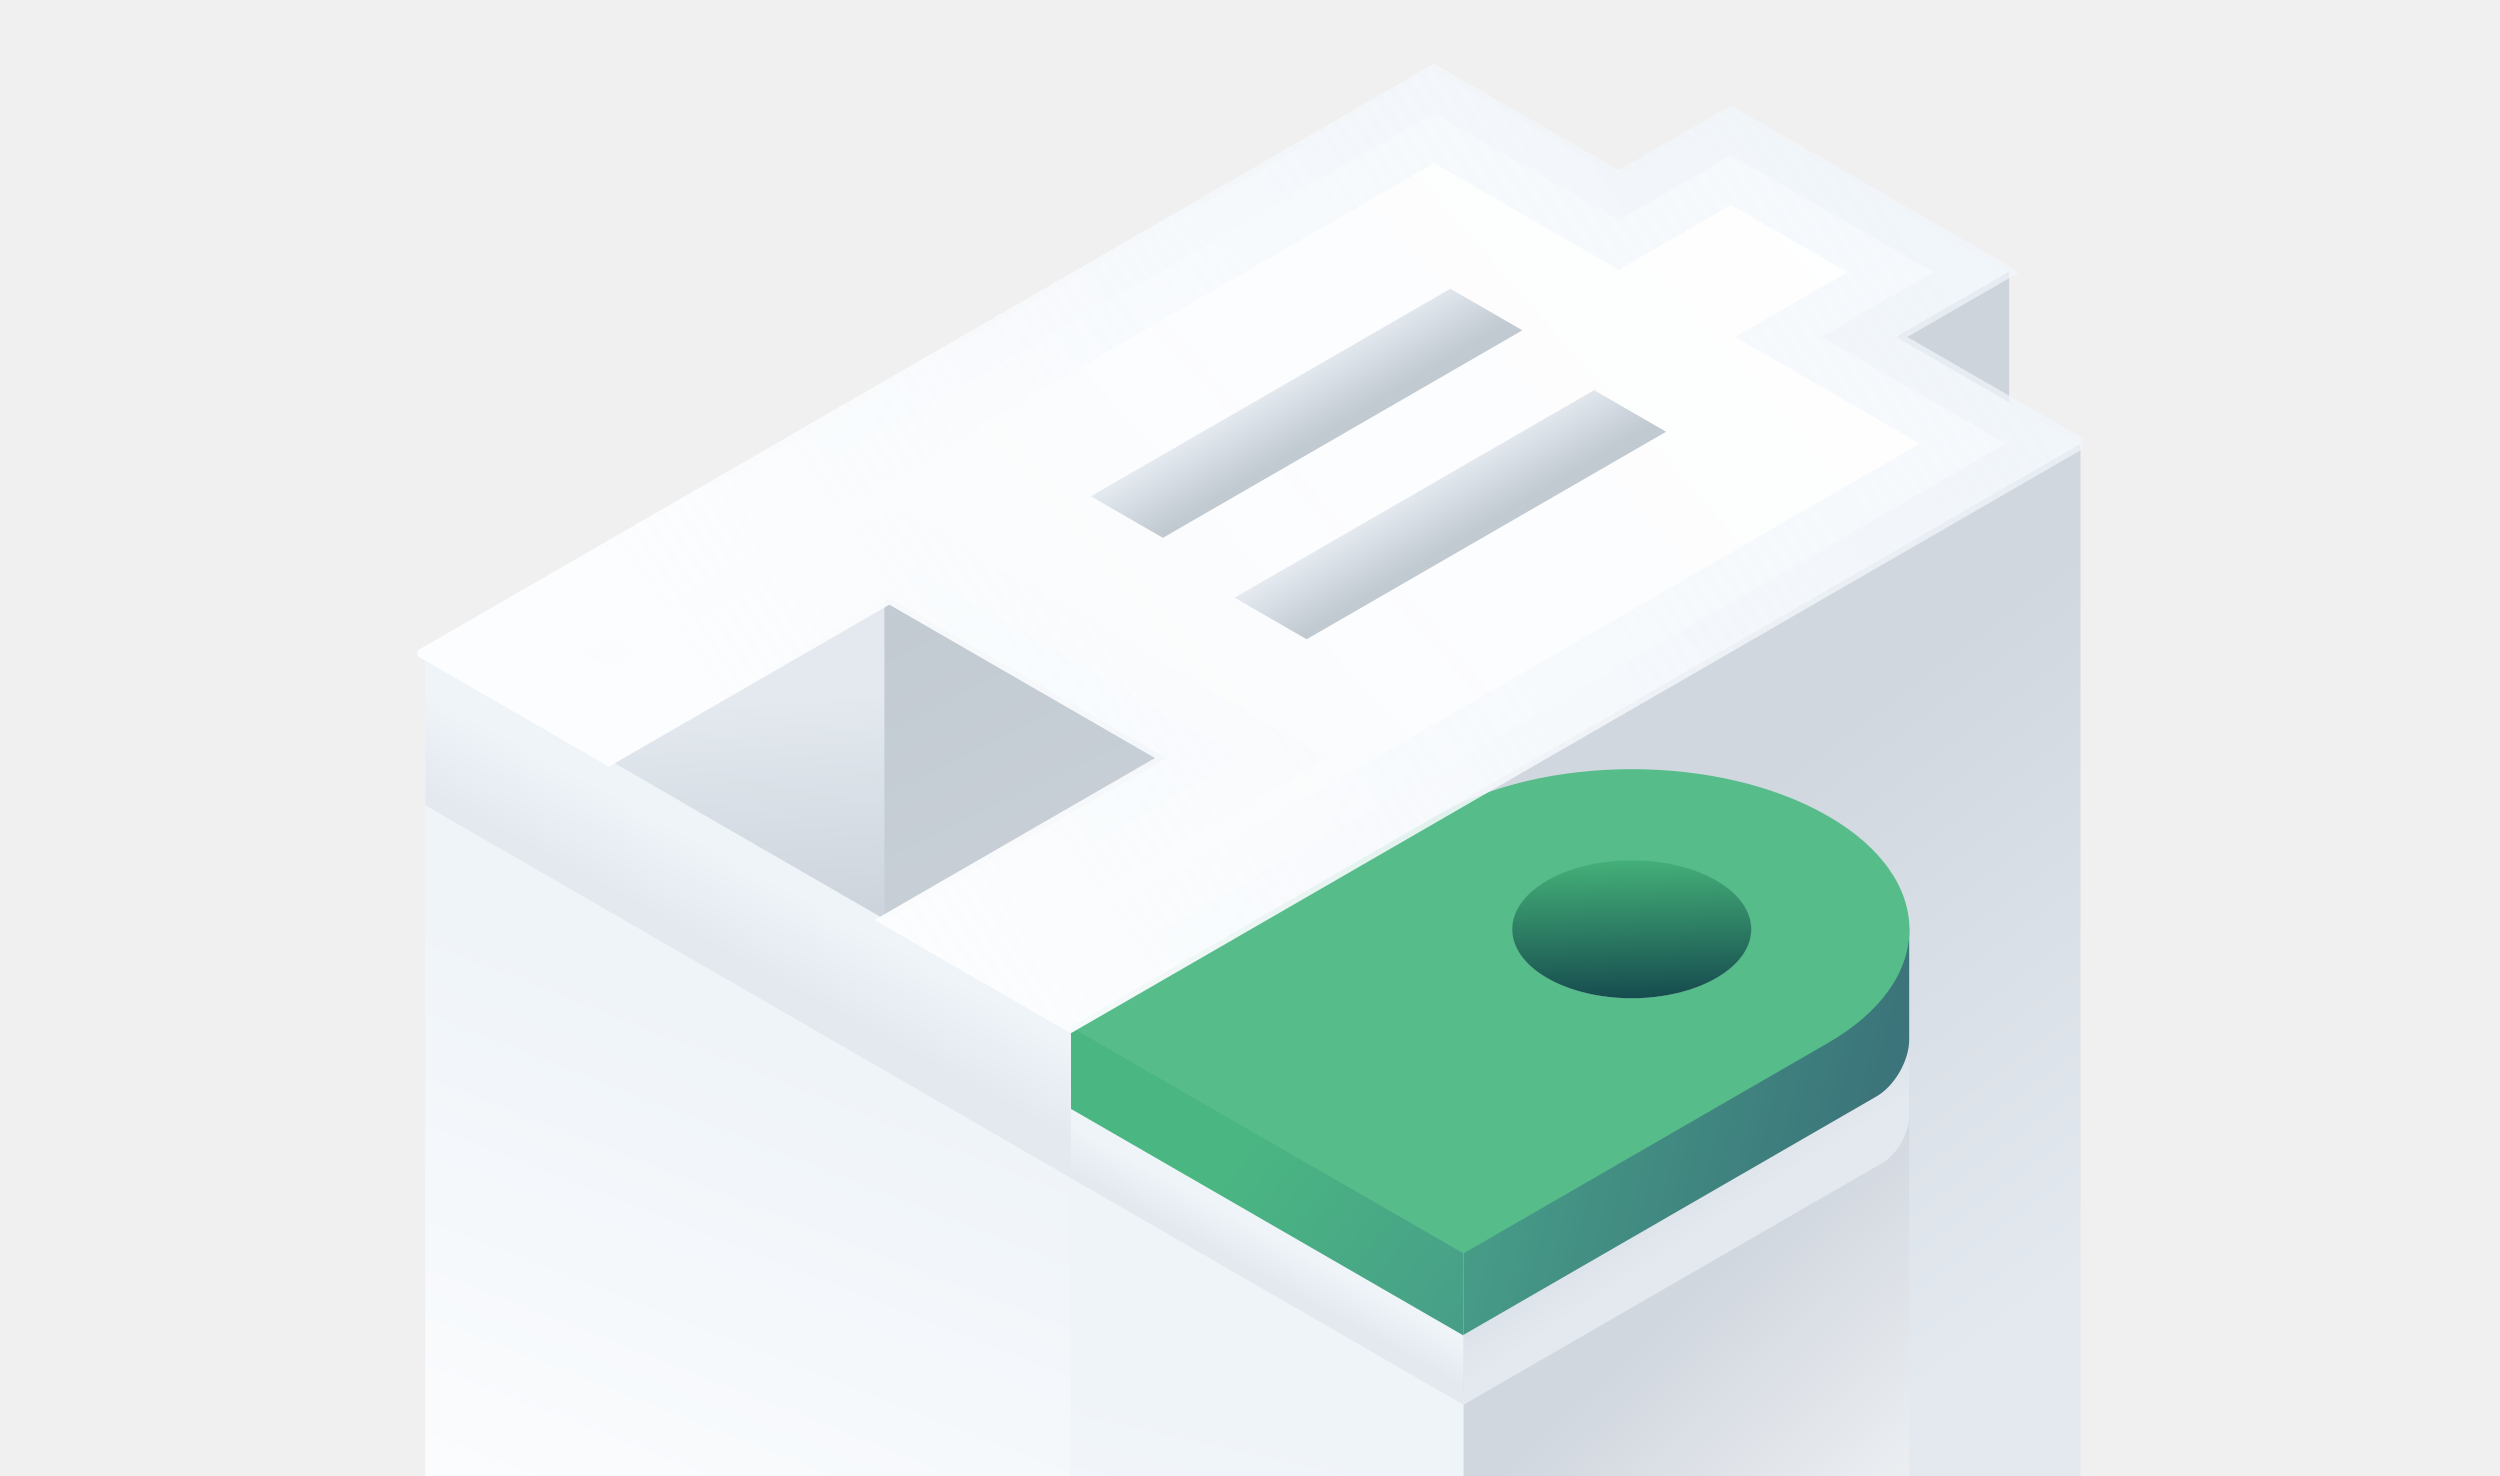
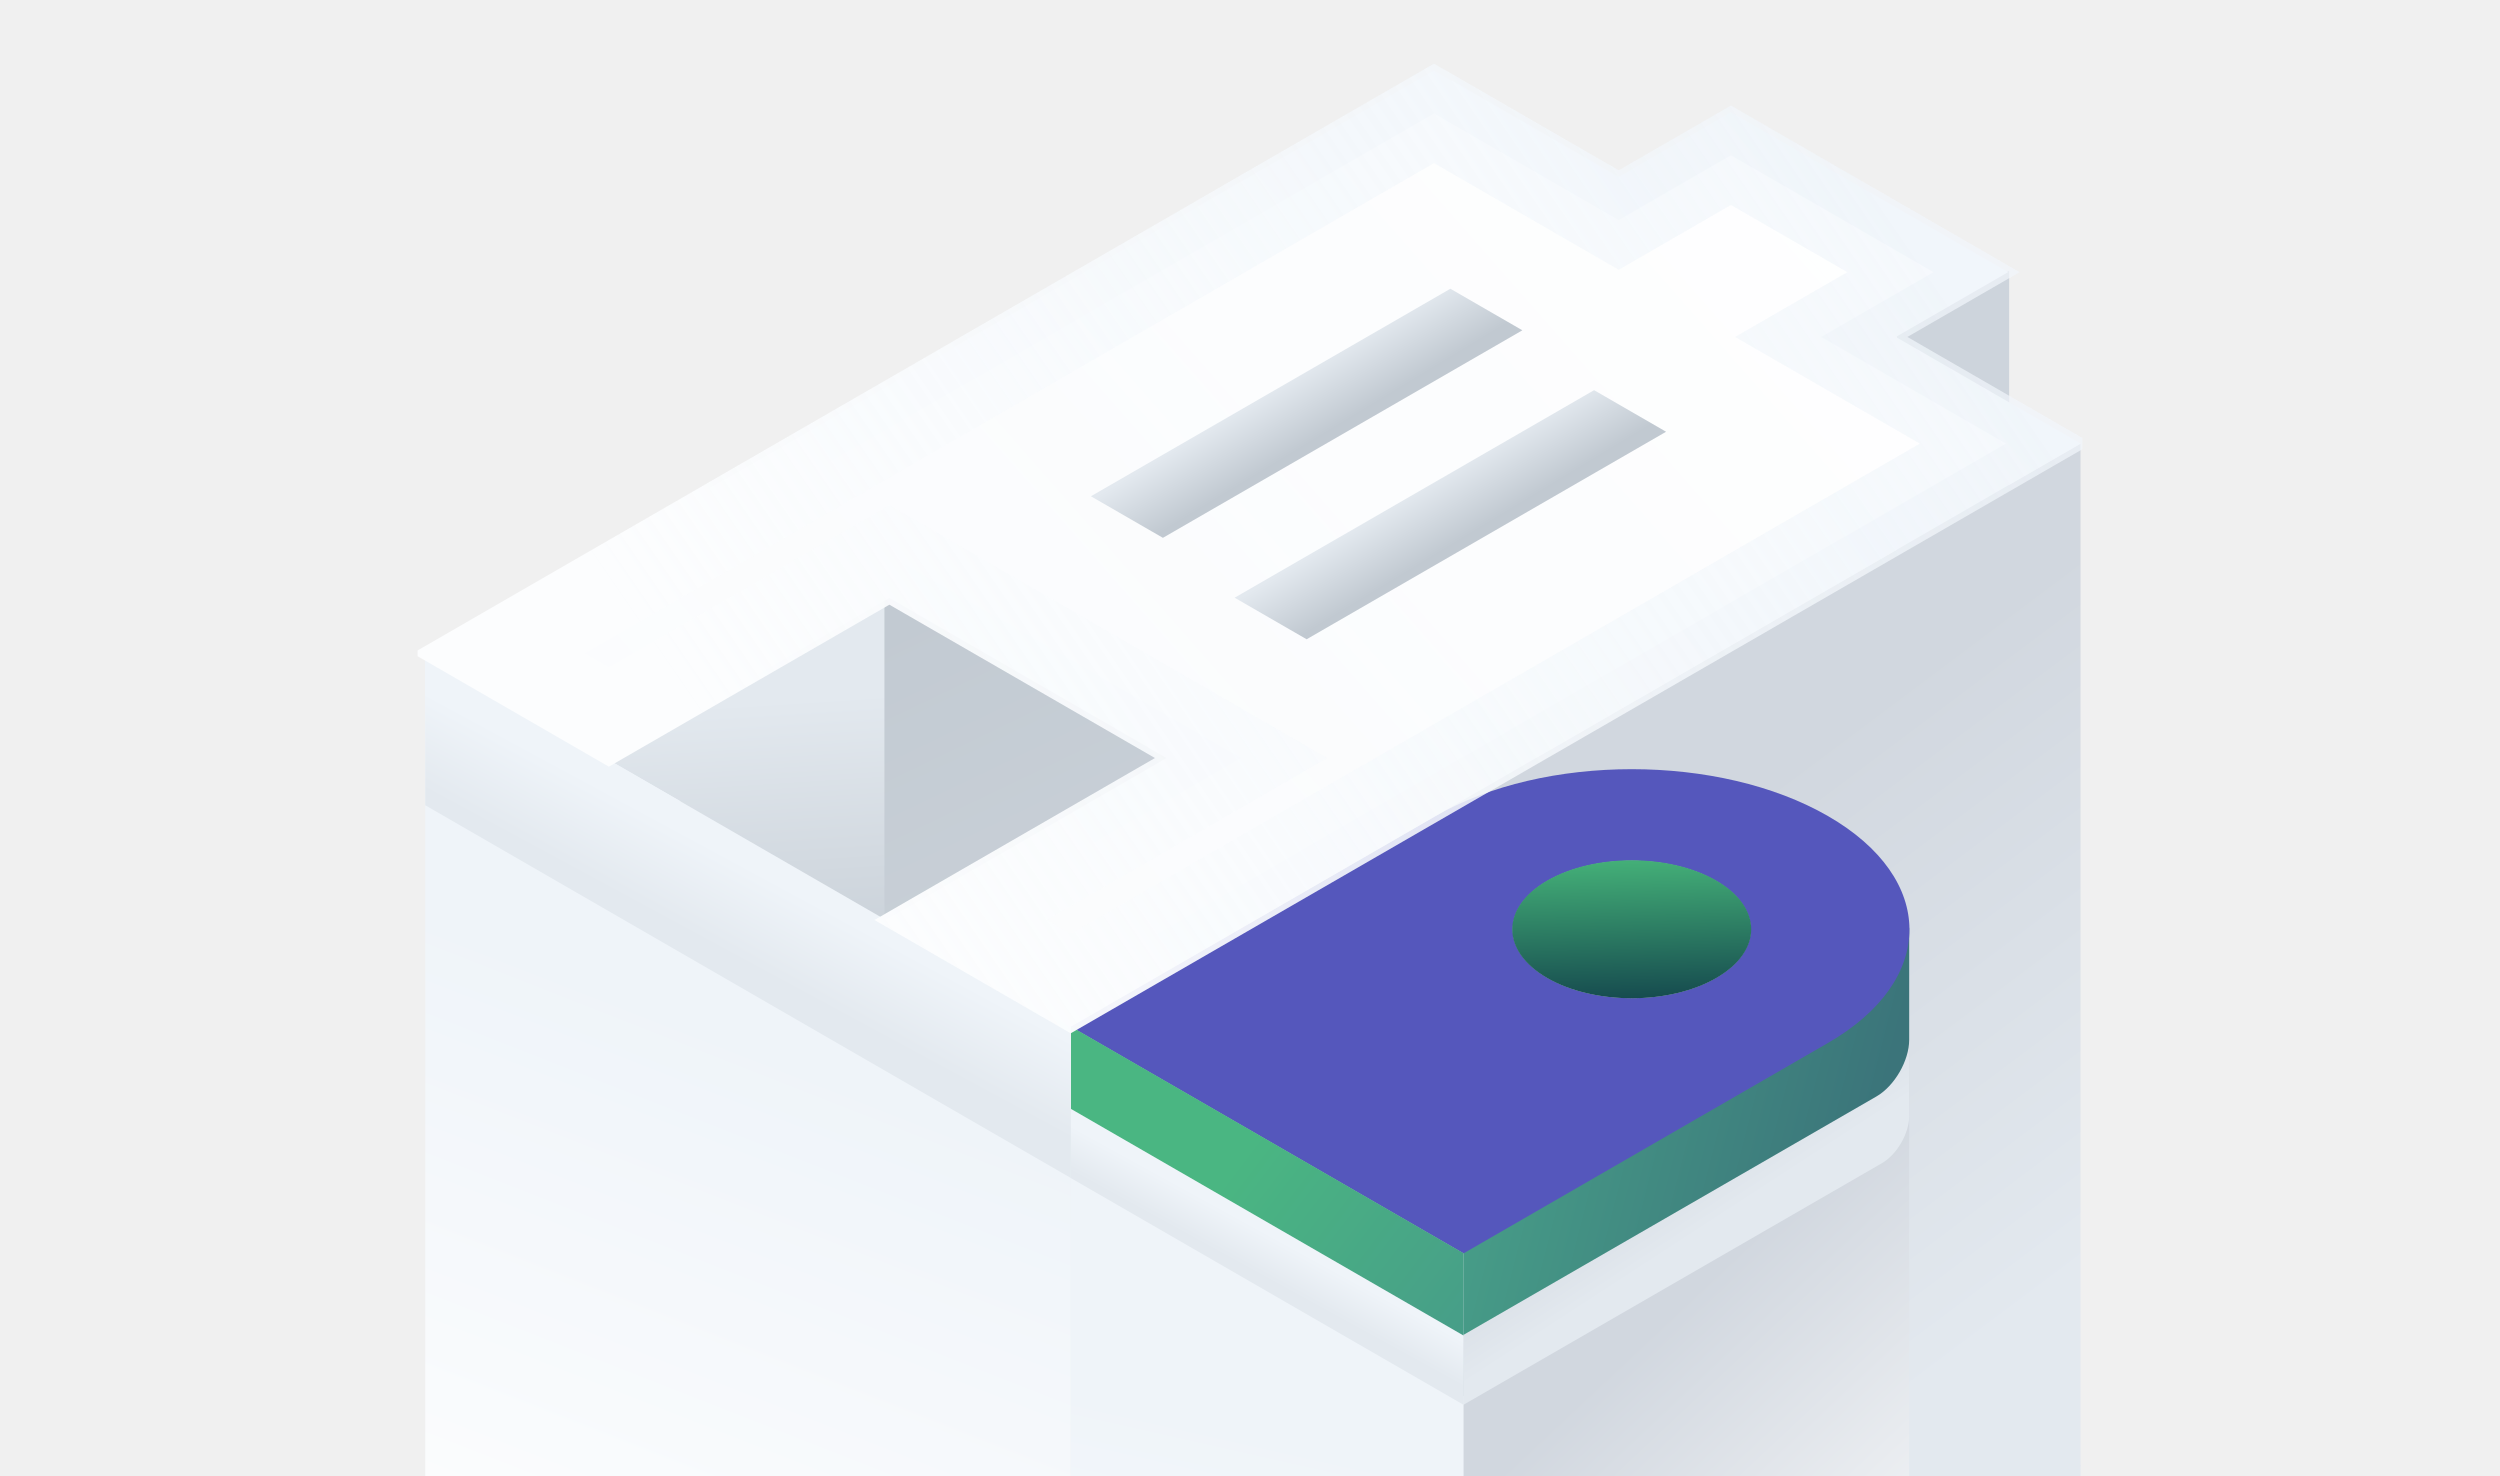
<svg xmlns="http://www.w3.org/2000/svg" width="288" height="170" viewBox="0 0 288 170" fill="none">
  <g clip-path="url(#clip0_5074_5738)">
    <g clip-path="url(#clip1_5074_5738)">
      <path fill-rule="evenodd" clip-rule="evenodd" d="M221.785 158.524L239.682 168.857L123.346 236.023L105.449 225.69L137.765 207.033L110.919 191.534L78.604 210.191L60.707 199.859L177.043 132.692L194.939 143.025L207.866 135.562L234.711 151.061L221.785 158.524Z" fill="#CCD3DB" />
      <rect width="134.33" height="117.752" transform="matrix(0.866025 -0.5 2.20305e-08 1 60.7072 82.1392)" fill="url(#paint0_linear_5074_5738)" />
      <rect width="14.912" height="137.917" transform="matrix(0.866025 -0.5 2.20305e-08 1 218.539 38.6362)" fill="url(#paint1_linear_5074_5738)" />
      <rect width="37.357" height="117.752" transform="matrix(0.866025 -0.5 2.20305e-08 1 69.5337 86.5137)" fill="url(#paint2_linear_5074_5738)" />
      <path fill-rule="evenodd" clip-rule="evenodd" d="M110.676 105.862L137.501 121.35L105.186 140.007L78.36 124.52L110.676 105.862Z" fill="url(#paint3_linear_5074_5738)" />
      <rect width="134.33" height="127.62" transform="matrix(0.866025 -0.5 2.20305e-08 1 123.344 118.274)" fill="url(#paint4_linear_5074_5738)" />
      <path d="M168.591 144.507L219.937 106.336L219.937 225.303C219.937 229.341 217.101 234.252 213.604 236.272L168.591 262.26L168.591 144.507Z" fill="url(#paint5_linear_5074_5738)" />
      <path d="M168.591 137.726L219.937 106.336L219.937 128.564C219.937 130.564 218.533 132.996 216.801 133.996L168.591 161.83L168.591 137.726Z" fill="url(#paint6_linear_5074_5738)" />
      <path d="M168.591 141.389L219.937 106.873L219.937 119.788C219.937 122.188 218.252 125.106 216.174 126.306L168.591 153.778L168.591 141.389Z" fill="url(#paint7_linear_5074_5738)" />
      <rect width="20.384" height="117.794" transform="matrix(0.866025 0.5 -2.20305e-08 1 60.7072 82.0977)" fill="url(#paint8_linear_5074_5738)" />
      <rect width="20.754" height="117.767" transform="matrix(0.866025 0.5 -2.20305e-08 1 105.368 107.883)" fill="url(#paint9_linear_5074_5738)" />
-       <path fill-rule="evenodd" clip-rule="evenodd" d="M210.598 94.019C223.091 101.232 223.091 112.926 210.598 120.139L168.588 144.394L123.346 118.274L165.356 94.019C177.849 86.806 198.104 86.806 210.598 94.019ZM178.282 112.672C183.636 115.763 192.317 115.763 197.671 112.672C203.026 109.58 203.026 104.568 197.671 101.477C192.317 98.386 183.636 98.386 178.282 101.477C172.928 104.568 172.928 109.58 178.282 112.672Z" fill="#55BC8A" />
+       <path fill-rule="evenodd" clip-rule="evenodd" d="M210.598 94.019C223.091 101.232 223.091 112.926 210.598 120.139L168.588 144.394L123.346 118.274L165.356 94.019C177.849 86.806 198.104 86.806 210.598 94.019ZM178.282 112.672C183.636 115.763 192.317 115.763 197.671 112.672C203.026 109.58 203.026 104.568 197.671 101.477C192.317 98.386 183.636 98.386 178.282 101.477C172.928 104.568 172.928 109.58 178.282 112.672Z" fill="#5557bc" />
      <rect width="52.234" height="101.415" transform="matrix(0.866025 0.5 -2.20305e-08 1 123.355 134.735)" fill="url(#paint10_linear_5074_5738)" />
      <rect width="52.234" height="8.082" transform="matrix(0.866025 0.5 -2.20305e-08 1 123.355 127.629)" fill="url(#paint11_linear_5074_5738)" />
      <path d="M123.355 118.244L168.593 144.362L168.593 153.851L123.355 127.733L123.355 118.244Z" fill="url(#paint12_linear_5074_5738)" />
      <rect width="85.883" height="117.632" transform="matrix(0.866025 0.5 -2.20305e-08 1 48.9892 75.4902)" fill="url(#paint13_linear_5074_5738)" />
      <rect width="85.883" height="17.419" transform="matrix(0.866025 0.5 -2.20305e-08 1 48.9892 75.3467)" fill="url(#paint14_linear_5074_5738)" />
      <circle cx="11.24" cy="11.24" r="11.24" transform="matrix(0.866025 0.5 -0.866025 0.5 187.977 95.8115)" fill="url(#paint15_linear_5074_5738)" />
      <path fill-rule="evenodd" clip-rule="evenodd" d="M218.399 38.816L239.681 51.103L123.346 118.27L102.064 105.983L134.38 87.325L102.457 68.895L70.141 87.552L48.859 75.265L165.195 8.099L186.477 20.386L199.403 12.923L231.326 31.354L218.399 38.816Z" fill="url(#paint16_linear_5074_5738)" />
      <path d="M214.104 36.336L209.808 38.816L214.104 41.296L231.09 51.103L123.346 113.31L110.655 105.983L138.675 89.805L142.97 87.325L138.675 84.845L106.752 66.415L102.457 63.935L98.161 66.415L70.141 82.592L57.45 75.265L165.195 13.059L182.181 22.866L186.477 25.346L190.772 22.866L199.403 17.883L222.735 31.354L214.104 36.336Z" fill="url(#paint17_linear_5074_5738)" stroke="url(#paint18_linear_5074_5738)" stroke-width="9.92" />
      <rect width="9.577" height="47.814" transform="matrix(0.866025 0.5 -0.866025 0.5 167.081 33.2627)" fill="url(#paint19_linear_5074_5738)" />
      <rect width="9.577" height="47.814" transform="matrix(0.866025 0.5 -0.866025 0.5 183.638 44.9482)" fill="url(#paint20_linear_5074_5738)" />
    </g>
  </g>
  <defs>
    <linearGradient id="paint0_linear_5074_5738" x1="5.3836e-06" y1="2.927" x2="-12.568" y2="151.079" gradientUnits="userSpaceOnUse">
      <stop stop-color="#C1C9D1" />
      <stop offset="1" stop-color="#D8DEE5" />
    </linearGradient>
    <linearGradient id="paint1_linear_5074_5738" x1="-2.18124e-06" y1="46.045" x2="37.741" y2="100.165" gradientUnits="userSpaceOnUse">
      <stop stop-color="#CDD4DC" />
      <stop offset="1" stop-color="#EAEBED" />
      <stop offset="1" stop-color="#92989E" />
    </linearGradient>
    <linearGradient id="paint2_linear_5074_5738" x1="9.965" y1="-0.163" x2="-33.611" y2="97.952" gradientUnits="userSpaceOnUse">
      <stop stop-color="#E3E9EF" />
      <stop offset="0.328" stop-color="#C1C9D1" />
    </linearGradient>
    <linearGradient id="paint3_linear_5074_5738" x1="101.04" y1="111.426" x2="108.837" y2="131.531" gradientUnits="userSpaceOnUse">
      <stop stop-color="#D1D7DF" />
      <stop offset="1" stop-color="#E3E9EF" />
    </linearGradient>
    <linearGradient id="paint4_linear_5074_5738" x1="-1.92238e-06" y1="31.569" x2="12.263" y2="113.84" gradientUnits="userSpaceOnUse">
      <stop stop-color="#D1D7DF" />
      <stop offset="1" stop-color="#E3E9EF" />
    </linearGradient>
    <linearGradient id="paint5_linear_5074_5738" x1="168.591" y1="173.635" x2="207.307" y2="214.948" gradientUnits="userSpaceOnUse">
      <stop stop-color="#D1D7DF" />
      <stop offset="1" stop-color="white" />
    </linearGradient>
    <linearGradient id="paint6_linear_5074_5738" x1="168.591" y1="143.688" x2="175.853" y2="154.844" gradientUnits="userSpaceOnUse">
      <stop stop-color="#D1D7DF" />
      <stop offset="1" stop-color="#E3E9EF" />
    </linearGradient>
    <linearGradient id="paint7_linear_5074_5738" x1="168.591" y1="136.518" x2="211.438" y2="147.514" gradientUnits="userSpaceOnUse">
      <stop stop-color="#479E88" />
      <stop offset="1" stop-color="#3B747A" />
    </linearGradient>
    <linearGradient id="paint8_linear_5074_5738" x1="-2.9171e-07" y1="29.138" x2="38.626" y2="71.741" gradientUnits="userSpaceOnUse">
      <stop stop-color="#EFF4F9" />
      <stop offset="1" stop-color="#E3E9EF" />
    </linearGradient>
    <linearGradient id="paint9_linear_5074_5738" x1="-2.97006e-07" y1="29.132" x2="38.542" y2="72.424" gradientUnits="userSpaceOnUse">
      <stop stop-color="#EFF4F9" />
      <stop offset="1" stop-color="#E3E9EF" />
    </linearGradient>
    <linearGradient id="paint10_linear_5074_5738" x1="-7.47509e-07" y1="25.087" x2="18.629" y2="86.242" gradientUnits="userSpaceOnUse">
      <stop stop-color="#EFF4F9" />
      <stop offset="1" stop-color="white" />
    </linearGradient>
    <linearGradient id="paint11_linear_5074_5738" x1="-7.47509e-07" y1="1.999" x2="0.129" y2="7.322" gradientUnits="userSpaceOnUse">
      <stop stop-color="#EFF4F9" />
      <stop offset="1" stop-color="#E3E9EF" />
    </linearGradient>
    <linearGradient id="paint12_linear_5074_5738" x1="123.355" y1="118.244" x2="168.574" y2="152.625" gradientUnits="userSpaceOnUse">
      <stop offset="0.435" stop-color="#4AB682" />
      <stop offset="1" stop-color="#479E88" />
    </linearGradient>
    <linearGradient id="paint13_linear_5074_5738" x1="-6.44611e-07" y1="29.098" x2="13.829" y2="115.376" gradientUnits="userSpaceOnUse">
      <stop stop-color="#EFF4F9" />
      <stop offset="1" stop-color="white" />
    </linearGradient>
    <linearGradient id="paint14_linear_5074_5738" x1="-1.22905e-06" y1="4.309" x2="0.365" y2="15.776" gradientUnits="userSpaceOnUse">
      <stop stop-color="#EFF4F9" />
      <stop offset="1" stop-color="#E3E9EF" />
    </linearGradient>
    <linearGradient id="paint15_linear_5074_5738" x1="3.535" y1="2.774" x2="50.801" y2="45.791" gradientUnits="userSpaceOnUse">
      <stop stop-color="#44B078" />
      <stop offset="0.371" stop-color="#14474D" />
      <stop offset="1" stop-color="#0B3337" />
    </linearGradient>
    <linearGradient id="paint16_linear_5074_5738" x1="215.364" y1="22.138" x2="44.896" y2="172.063" gradientUnits="userSpaceOnUse">
      <stop stop-color="#EFF4F9" />
      <stop offset="1" stop-color="white" />
    </linearGradient>
    <linearGradient id="paint17_linear_5074_5738" x1="215.364" y1="22.138" x2="44.896" y2="172.063" gradientUnits="userSpaceOnUse">
      <stop stop-color="white" />
      <stop offset="1" stop-color="white" stop-opacity="0" />
    </linearGradient>
    <linearGradient id="paint18_linear_5074_5738" x1="215.364" y1="22.138" x2="95.371" y2="104.644" gradientUnits="userSpaceOnUse">
      <stop stop-color="#F1F6FB" stop-opacity="0.7" />
      <stop offset="1" stop-color="#FCFDFE" />
    </linearGradient>
    <linearGradient id="paint19_linear_5074_5738" x1="-0.33" y1="17.688" x2="25.497" y2="17.097" gradientUnits="userSpaceOnUse">
      <stop stop-color="#E3E9EF" />
      <stop offset="0.328" stop-color="#C1C9D1" />
    </linearGradient>
    <linearGradient id="paint20_linear_5074_5738" x1="-0.33" y1="17.688" x2="25.497" y2="17.097" gradientUnits="userSpaceOnUse">
      <stop stop-color="#E3E9EF" />
      <stop offset="0.328" stop-color="#C1C9D1" />
    </linearGradient>
    <clipPath id="clip0_5074_5738">
      <rect width="248" height="248" fill="white" transform="translate(20 -19)" />
    </clipPath>
    <clipPath id="clip1_5074_5738">
      <rect width="191.779" height="263.29" fill="white" transform="translate(48.1105 0.63623)" />
    </clipPath>
  </defs>
</svg>
